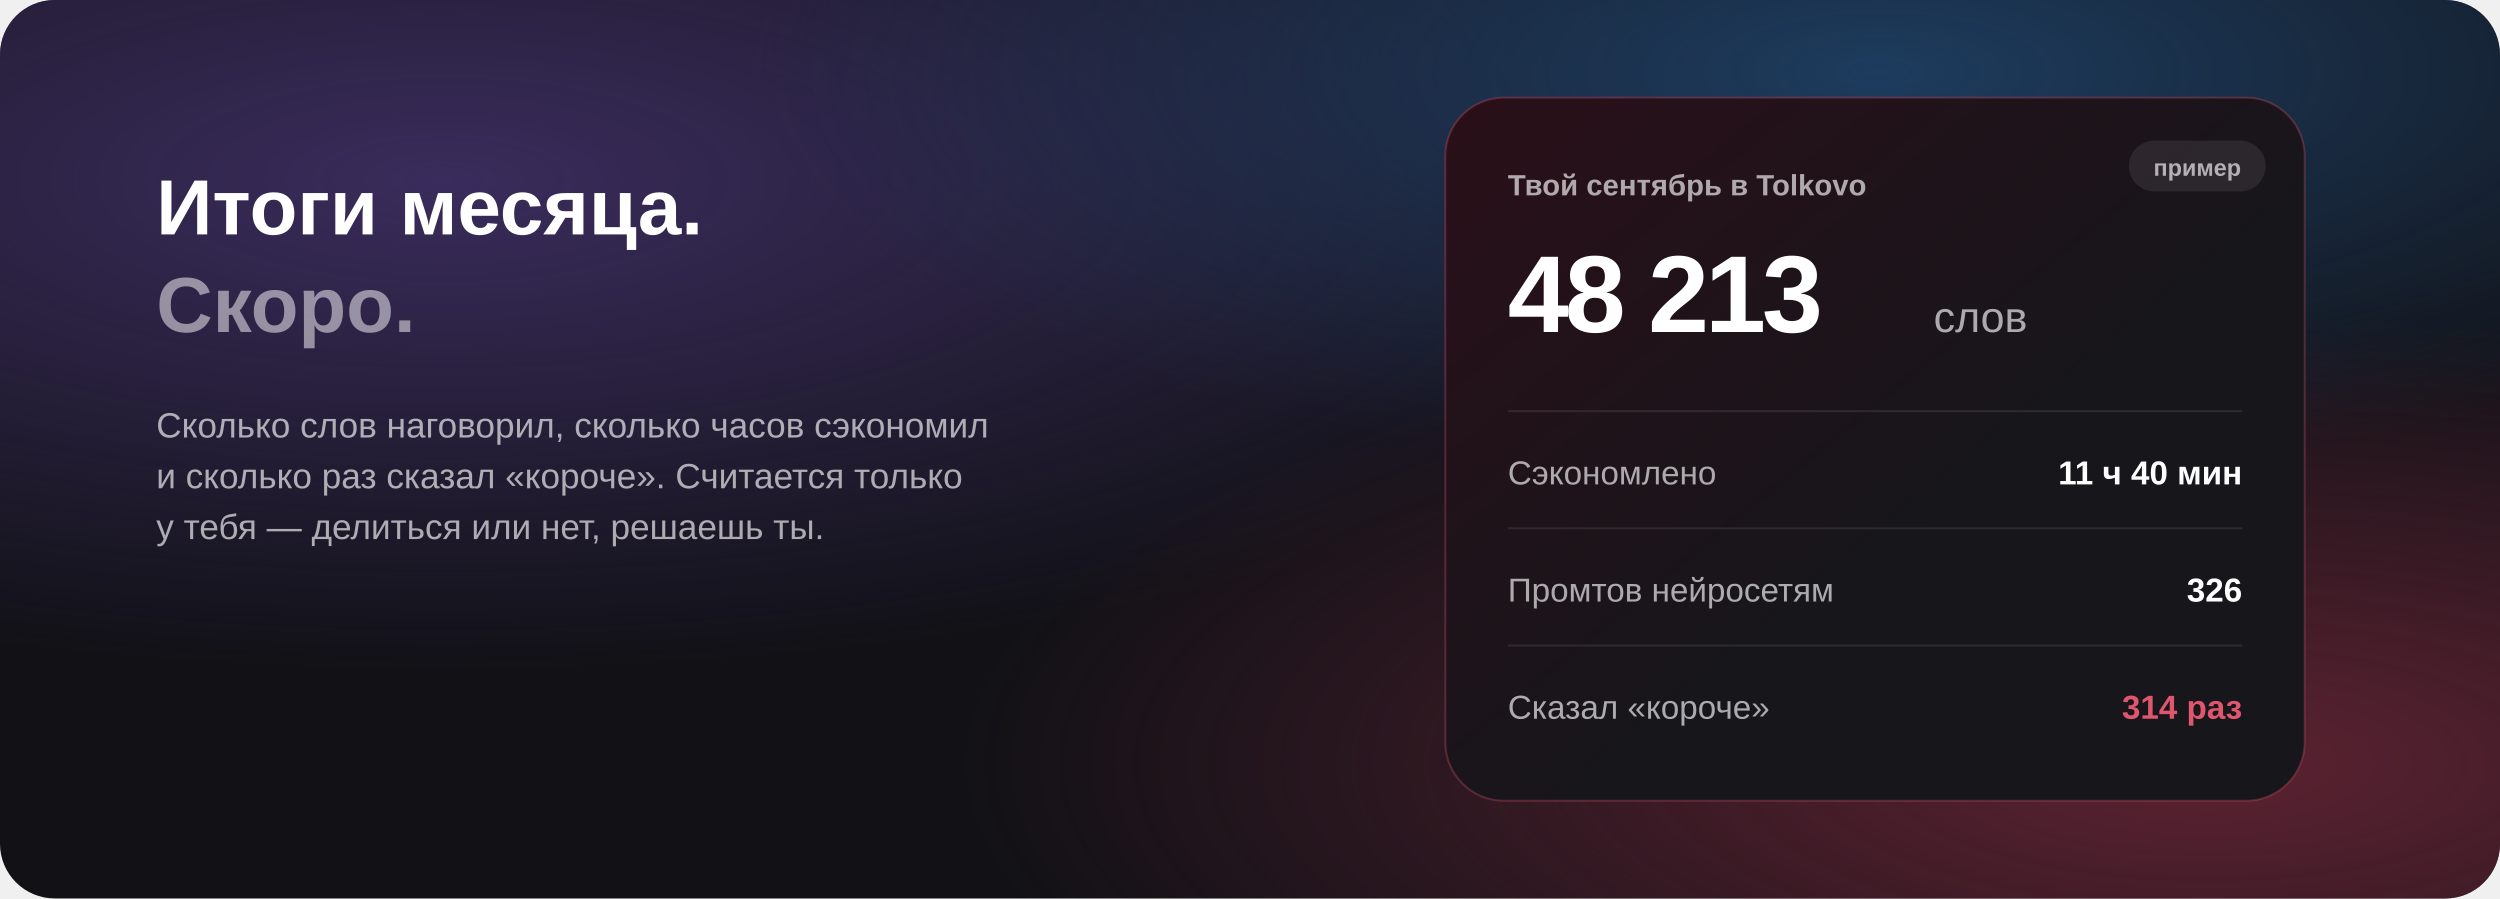
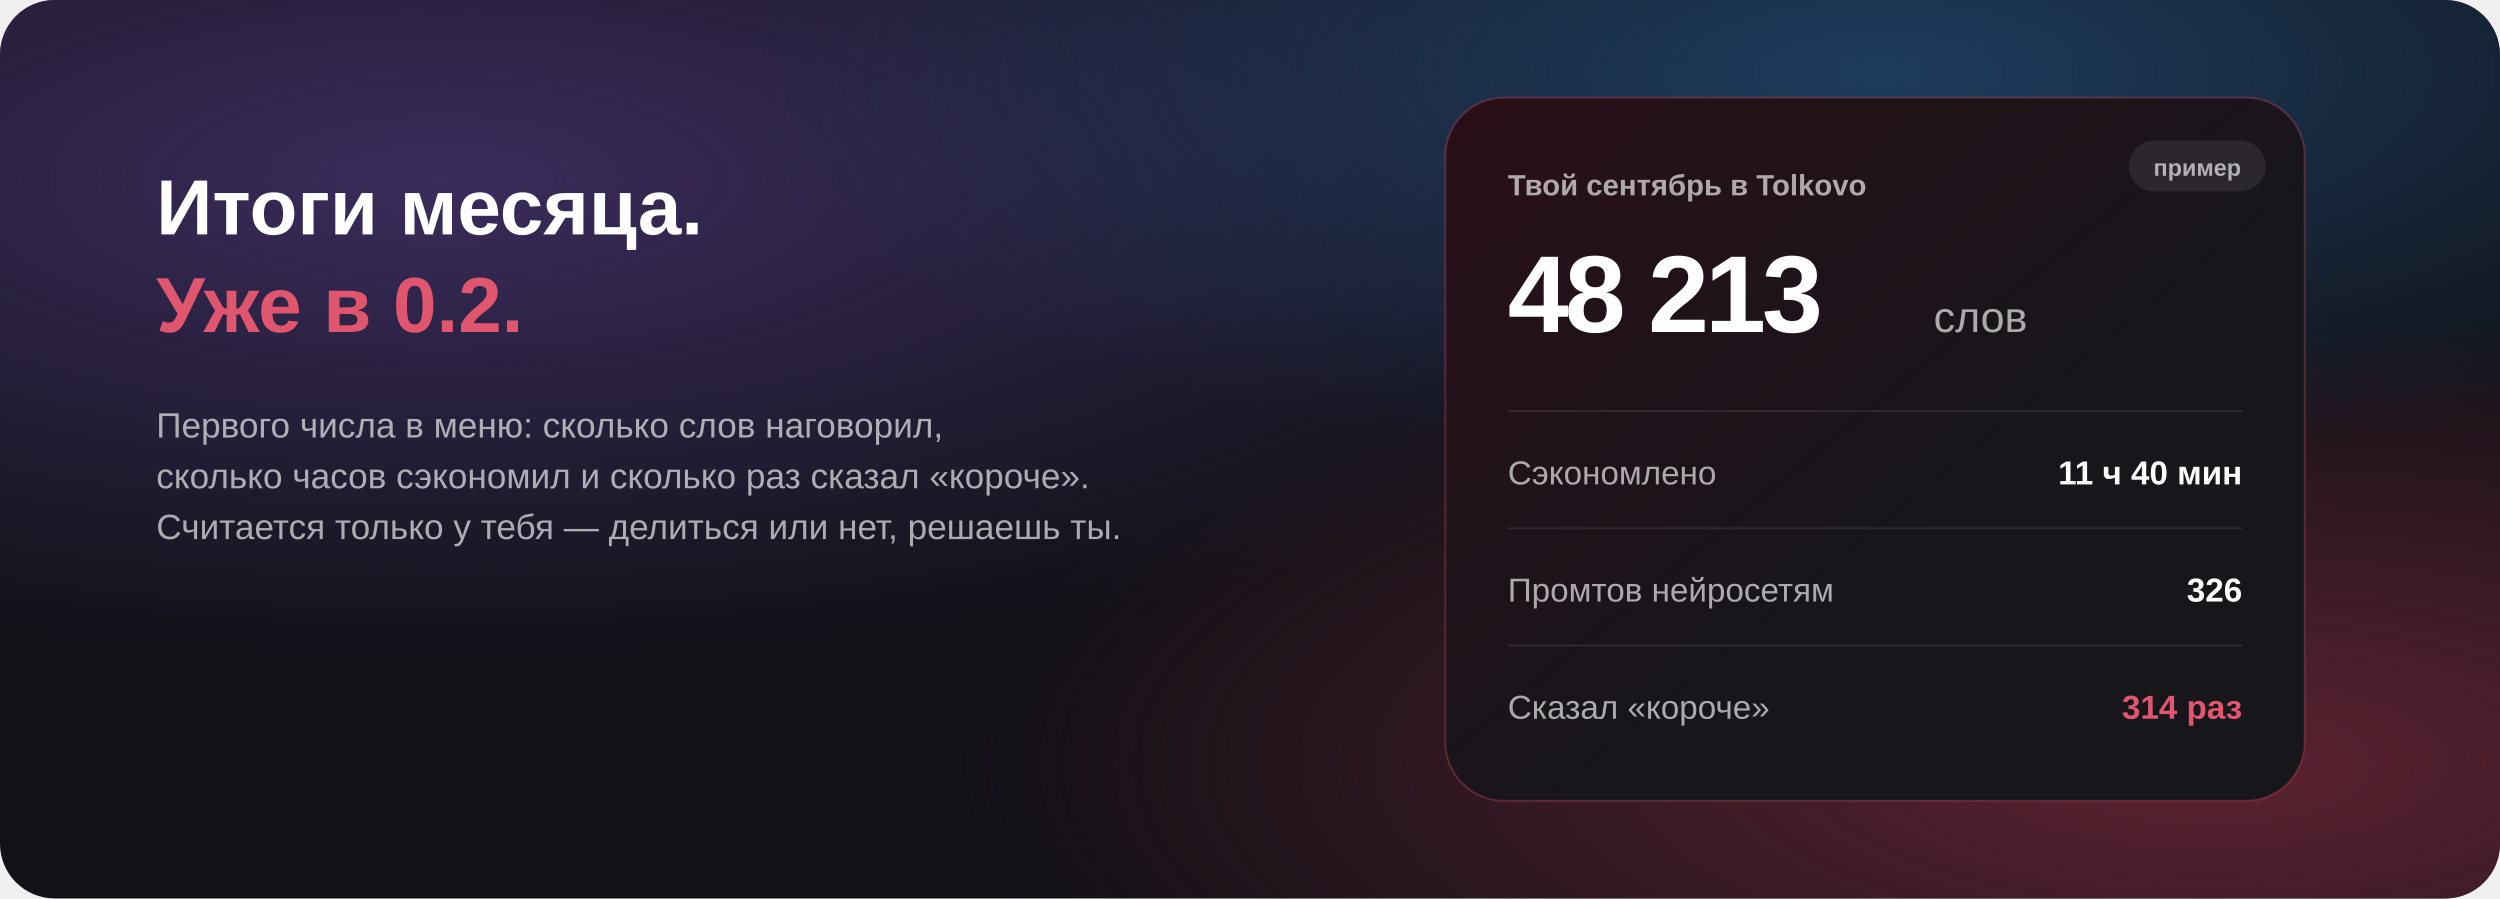
<svg xmlns="http://www.w3.org/2000/svg" viewBox="0 0 1280 460" width="1280" height="460" font-family="-apple-system, BlinkMacSystemFont, 'SF Pro Display', 'Segoe UI', 'Helvetica Neue', Arial, sans-serif">
  <defs>
    <radialGradient id="g1" cx="18%" cy="20%" r="55%">
      <stop offset="0" stop-color="#3a2c5c" />
      <stop offset="1" stop-color="#3a2c5c" stop-opacity="0" />
    </radialGradient>
    <radialGradient id="g2" cx="88%" cy="85%" r="50%">
      <stop offset="0" stop-color="#5c2231" />
      <stop offset="1" stop-color="#5c2231" stop-opacity="0" />
    </radialGradient>
    <radialGradient id="g3" cx="75%" cy="8%" r="45%">
      <stop offset="0" stop-color="#1d3c5e" />
      <stop offset="1" stop-color="#1d3c5e" stop-opacity="0" />
    </radialGradient>
    <linearGradient id="liq" x1="0" y1="0" x2="0" y2="1">
      <stop offset="0" stop-color="#A3263C" />
      <stop offset="1" stop-color="#5B1426" />
    </linearGradient>
    <linearGradient id="cherry" x1="0" y1="0" x2="0" y2="1">
      <stop offset="0" stop-color="#ff8a9c" />
      <stop offset=".5" stop-color="#e0566e" />
      <stop offset="1" stop-color="#a3263c" />
    </linearGradient>
    <linearGradient id="wbg" x1="0" y1="0" x2="1" y2="1">
      <stop offset="0" stop-color="#2a0f18" />
      <stop offset=".6" stop-color="#16161b" />
    </linearGradient>
  </defs>
  <rect width="1280" height="460" rx="28" fill="#111116" />
  <rect width="1280" height="460" rx="28" fill="url(#g1)" />
  <rect width="1280" height="460" rx="28" fill="url(#g2)" />
  <rect width="1280" height="460" rx="28" fill="url(#g3)" />
  <text x="80" y="120" font-size="40" font-weight="800" fill="#fff">Итоги месяца.</text>
-   <text x="80" y="170" font-size="40" font-weight="800" fill="rgba(255,255,255,.5)">Скоро.</text>
-   <text x="80" y="224" font-size="18" fill="rgba(255,255,255,.64)">Сколько слов наговорил, сколько часов сэкономил</text>
-   <text x="80" y="250" font-size="18" fill="rgba(255,255,255,.64)">и сколько раз сказал «короче». Считается только</text>
-   <text x="80" y="276" font-size="18" fill="rgba(255,255,255,.64)">у тебя — делиться или нет, решаешь ты.</text>
+   <text x="80" y="170" font-size="40" font-weight="800" fill="#e0566e">Уже в 0.2.</text>
+   <text x="80" y="224" font-size="18" fill="rgba(255,255,255,.64)">Первого числа в меню: сколько слов наговорил,</text>
+   <text x="80" y="250" font-size="18" fill="rgba(255,255,255,.64)">сколько часов сэкономил и сколько раз сказал «короче».</text>
+   <text x="80" y="276" font-size="18" fill="rgba(255,255,255,.64)">Считается только у тебя — делиться или нет, решаешь ты.</text>
  <rect x="740" y="50" width="440" height="360" rx="30" fill="url(#wbg)" stroke="rgba(224,86,110,.3)" />
  <rect x="1090" y="72" width="70" height="26" rx="13" fill="rgba(255,255,255,.08)" />
  <text x="1125" y="90" text-anchor="middle" font-size="12" font-weight="700" fill="rgba(255,255,255,.64)">пример</text>
  <text x="772" y="100" font-size="15" font-weight="600" fill="rgba(255,255,255,.64)">Твой сентябрь в Tolkovo</text>
  <text x="772" y="170" font-size="56" font-weight="900" letter-spacing="-2" fill="#fff">48 213</text>
  <text x="990" y="170" font-size="22" fill="rgba(255,255,255,.64)">слов</text>
  <rect x="772" y="210" width="376" height="1" fill="rgba(255,255,255,.09)" />
  <text x="772" y="248" font-size="17" fill="rgba(255,255,255,.64)">Сэкономлено</text>
  <text x="1148" y="248" text-anchor="end" font-size="17" font-weight="700" fill="#fff">11 ч 40 мин</text>
  <rect x="772" y="270" width="376" height="1" fill="rgba(255,255,255,.09)" />
  <text x="772" y="308" font-size="17" fill="rgba(255,255,255,.64)">Промтов нейросетям</text>
  <text x="1148" y="308" text-anchor="end" font-size="17" font-weight="700" fill="#fff">326</text>
  <rect x="772" y="330" width="376" height="1" fill="rgba(255,255,255,.09)" />
  <text x="772" y="368" font-size="17" fill="rgba(255,255,255,.64)">Сказал «короче»</text>
  <text x="1148" y="368" text-anchor="end" font-size="17" font-weight="700" fill="#e0566e">314 раз</text>
</svg>
